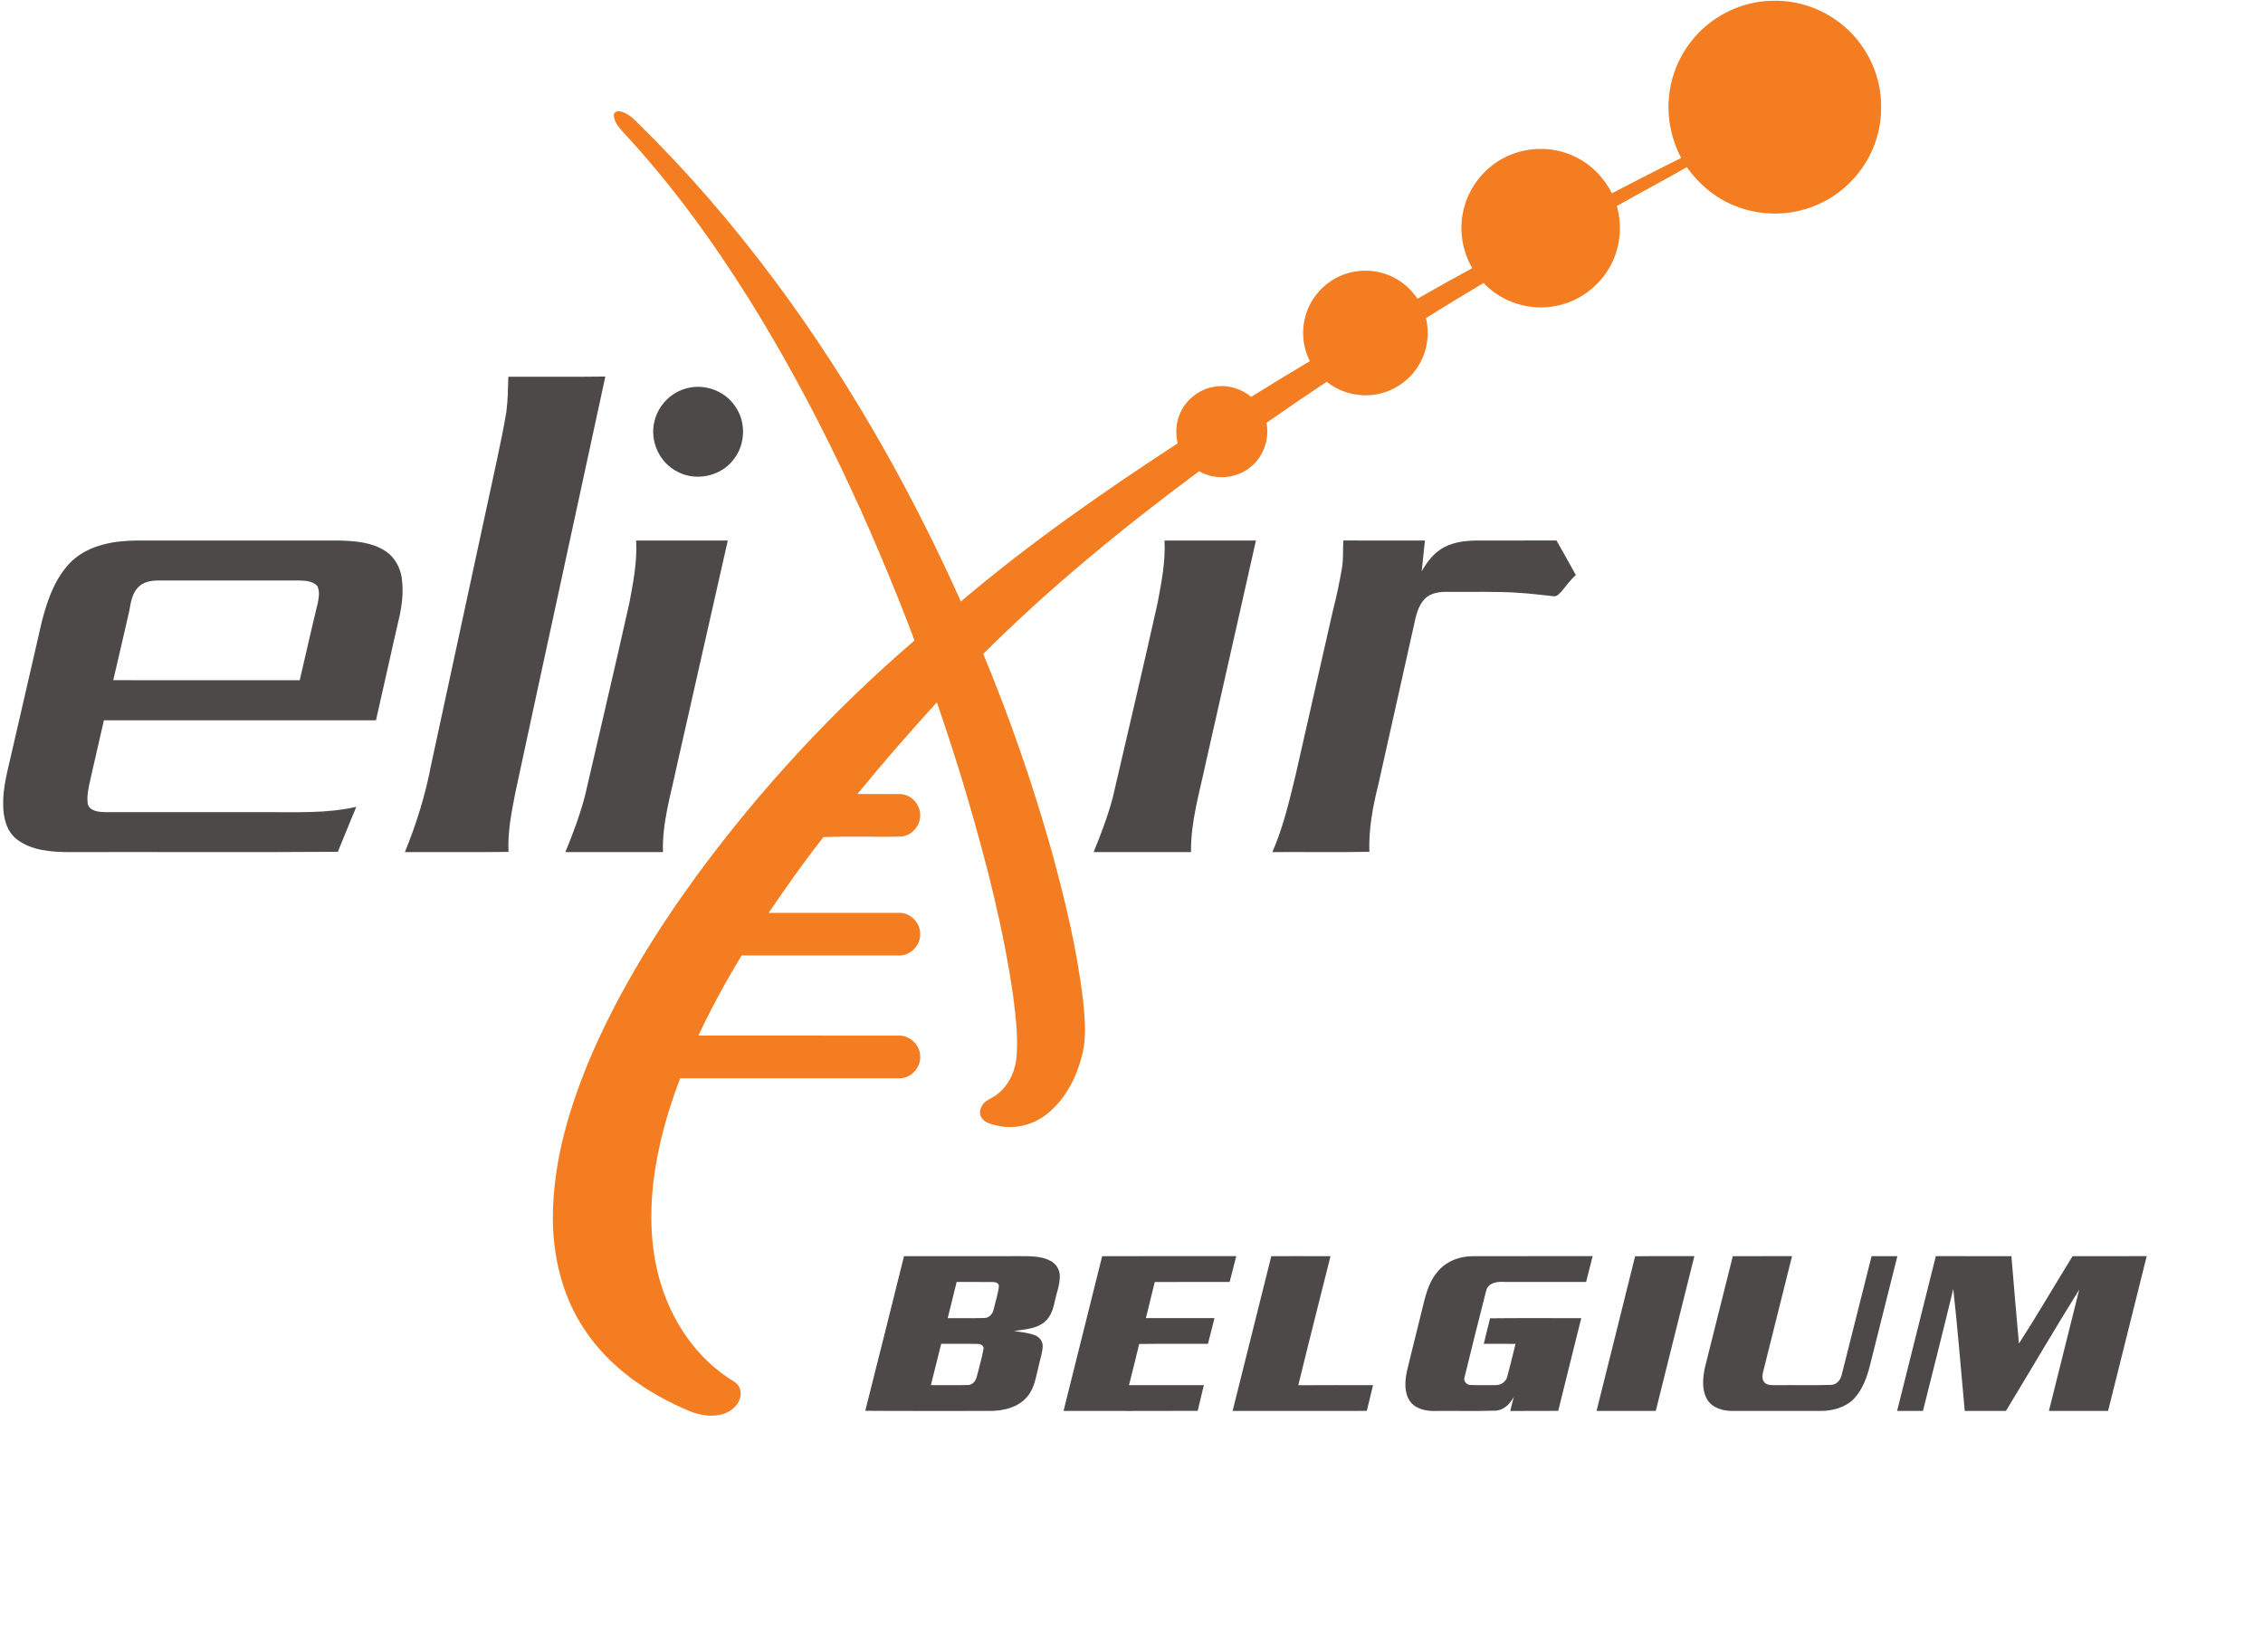
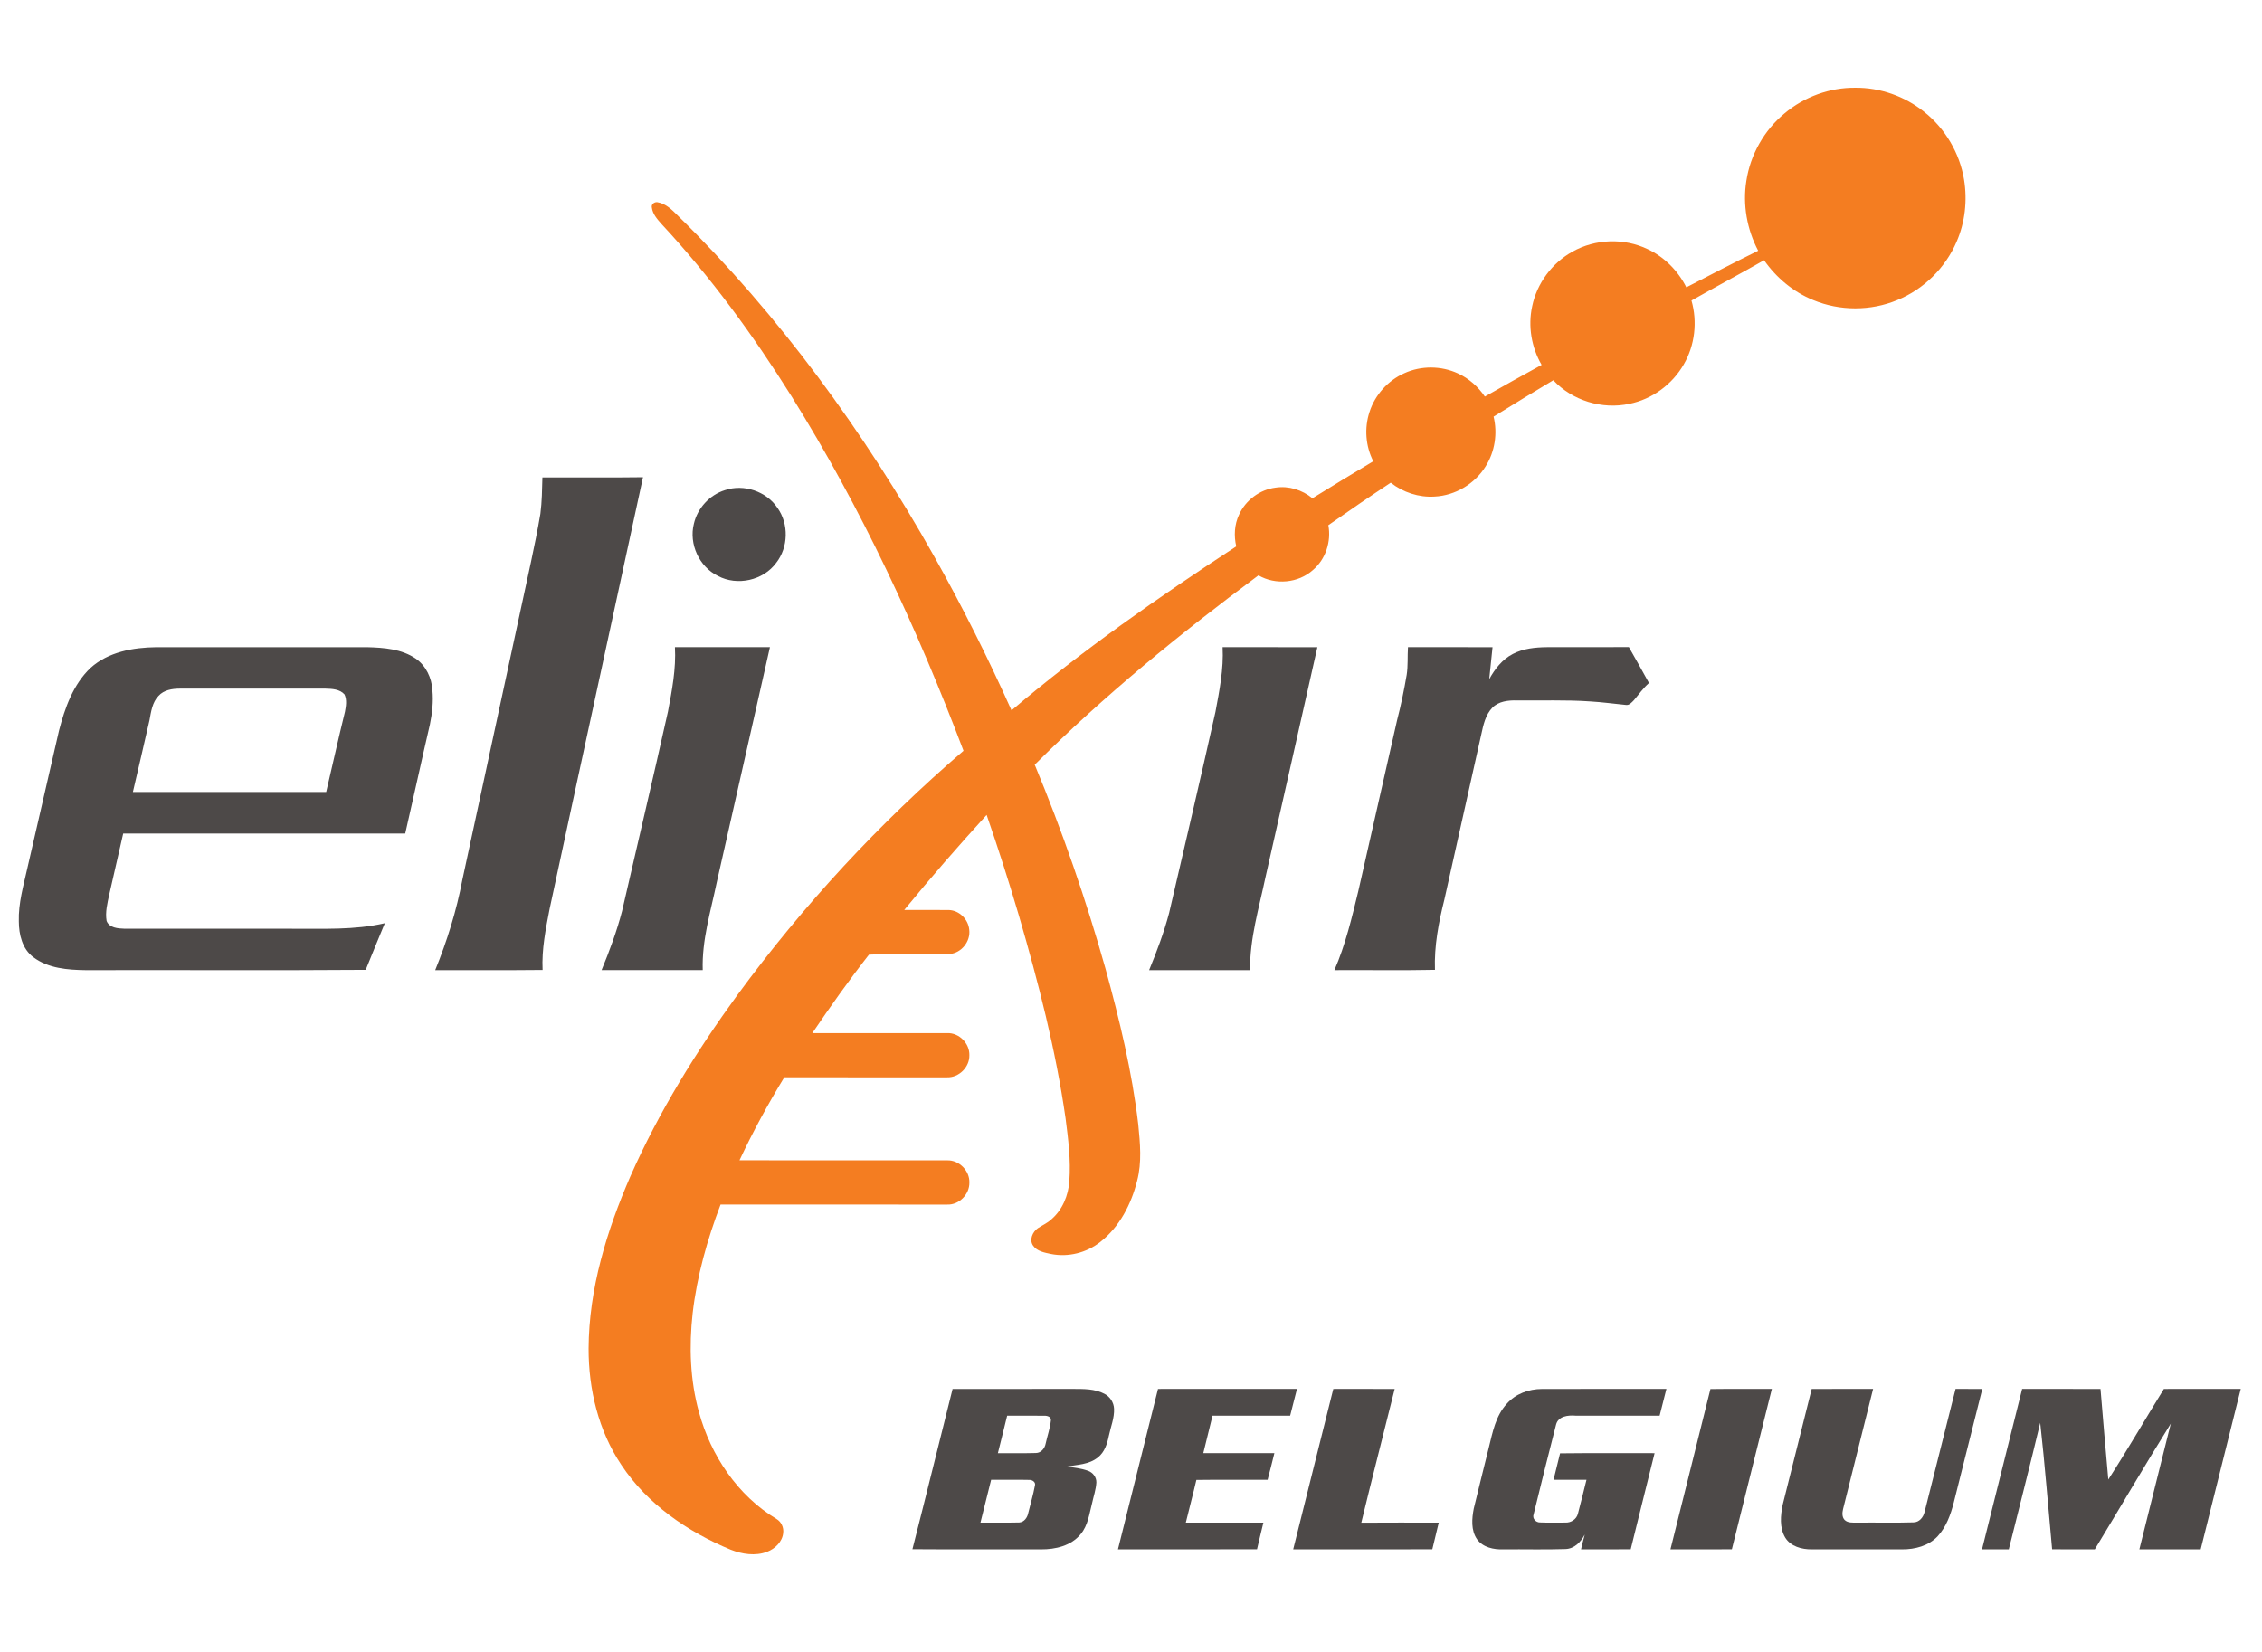
- <svg xmlns="http://www.w3.org/2000/svg" width="1400pt" height="1022pt" viewBox="0 0 1400 1022" version="1.1">
-   <g id="#f57c20ff">
-     <path fill="#f47d21" opacity="1.00" d=" M 1055.78 15.77 C 1067.46 5.92 1082.70 0.32 1098.00 0.48 C 1112.81 0.33 1127.59 5.56 1139.11 14.84 C 1151.63 24.78 1160.31 39.46 1162.90 55.24 C 1164.96 67.72 1163.52 80.81 1158.44 92.42 C 1151.76 108.00 1138.79 120.77 1123.10 127.17 C 1107.21 133.79 1088.72 133.77 1072.84 127.15 C 1061.02 122.33 1050.86 113.85 1043.58 103.41 C 1029.21 111.58 1014.62 119.33 1000.24 127.46 C 1003.88 140.09 1002.30 154.18 995.66 165.56 C 988.82 177.54 976.72 186.43 963.16 189.13 C 946.94 192.64 929.12 187.20 917.79 175.04 C 905.84 182.17 893.98 189.43 882.15 196.76 C 884.59 206.76 882.93 217.70 877.42 226.42 C 870.97 236.91 859.22 243.92 846.90 244.49 C 837.54 245.08 828.11 242.00 820.76 236.21 C 808.23 244.48 795.83 252.95 783.53 261.57 C 785.35 271.31 781.96 281.88 774.34 288.33 C 765.61 296.17 751.91 297.40 741.82 291.51 C 694.99 326.30 649.63 363.31 608.28 404.53 C 624.74 444.17 638.83 484.81 650.48 526.12 C 658.88 556.70 666.38 587.65 670.07 619.20 C 671.17 630.37 672.30 641.86 669.40 652.87 C 665.92 666.79 658.91 680.40 647.44 689.37 C 639.23 695.87 628.21 698.64 617.93 696.56 C 614.13 695.74 609.70 695.01 607.31 691.59 C 604.90 688.10 606.99 683.40 610.14 681.17 C 612.77 679.43 615.74 678.17 618.09 676.00 C 624.77 670.33 628.37 661.69 628.95 653.06 C 629.88 640.52 628.29 627.97 626.69 615.55 C 620.80 574.63 610.46 534.48 598.91 494.83 C 592.95 474.57 586.49 454.46 579.58 434.50 C 562.74 453.00 546.26 471.83 530.43 491.21 C 539.30 491.28 548.17 491.15 557.04 491.26 C 563.27 491.45 568.65 496.86 569.20 503.00 C 570.11 510.00 564.44 517.05 557.37 517.52 C 541.39 517.92 525.24 517.15 509.35 517.90 C 497.48 533.06 486.33 548.80 475.53 564.75 C 502.37 564.73 529.21 564.76 556.05 564.73 C 563.16 564.43 569.50 570.90 569.28 577.98 C 569.41 585.04 563.05 591.32 556.00 591.11 C 523.61 591.10 491.22 591.15 458.83 591.08 C 449.05 607.11 440.06 623.64 432.07 640.64 C 473.38 640.68 514.69 640.63 556.01 640.67 C 563.14 640.44 569.52 646.84 569.28 653.97 C 569.40 660.98 563.12 667.34 556.06 667.07 C 510.96 667.06 465.87 667.07 420.78 667.06 C 412.82 688.00 406.69 709.74 404.11 732.04 C 401.94 751.68 402.57 771.84 407.88 790.96 C 414.92 816.83 431.00 840.85 454.22 854.78 C 457.04 856.45 458.57 859.85 458.16 863.09 C 457.66 868.36 453.31 872.50 448.57 874.33 C 441.53 877.00 433.63 875.76 426.79 873.06 C 401.14 862.39 377.03 845.93 361.56 822.45 C 347.91 802.09 341.98 777.35 342.02 753.03 C 342.19 717.32 352.88 682.58 367.01 650.10 C 383.98 611.67 406.21 575.76 430.91 541.85 C 470.14 488.40 515.48 439.41 565.78 396.21 C 538.01 322.89 504.77 251.39 463.24 184.80 C 440.33 148.25 414.78 113.21 385.36 81.60 C 382.91 78.82 380.23 75.77 379.78 71.95 C 379.31 70.02 381.30 68.51 383.08 68.78 C 388.07 69.56 391.83 73.32 395.25 76.76 C 455.96 136.38 506.44 205.88 548.11 279.93 C 564.97 309.92 580.37 340.72 594.44 372.10 C 636.68 336.25 682.23 304.51 728.57 274.24 C 727.10 267.96 727.45 261.17 730.24 255.30 C 734.11 246.67 742.60 240.33 751.99 239.15 C 759.81 237.92 767.95 240.50 774.03 245.50 C 786.08 238.04 798.19 230.68 810.35 223.41 C 805.73 214.41 804.92 203.59 808.09 193.99 C 811.35 183.82 819.10 175.19 828.86 170.85 C 838.92 166.25 850.97 166.34 860.98 171.02 C 867.45 174.01 872.95 178.91 876.94 184.79 C 888.19 178.42 899.45 172.05 910.82 165.89 C 904.74 155.44 902.60 142.77 905.17 130.93 C 907.99 117.25 917.03 105.03 929.25 98.28 C 942.81 90.64 960.08 90.04 974.11 96.80 C 984.10 101.48 992.25 109.74 997.18 119.58 C 1011.42 112.21 1025.66 104.82 1040.05 97.73 C 1033.37 85.03 1030.71 70.23 1033.00 56.03 C 1035.37 40.44 1043.63 25.83 1055.78 15.77 Z" />
+ <svg xmlns="http://www.w3.org/2000/svg" width="100%" height="100%" viewBox="0 0 1350 986" version="1.1" xml:space="preserve" style="fill-rule:evenodd;clip-rule:evenodd;stroke-linejoin:round;stroke-miterlimit:2;">
+   <g transform="matrix(1,0,0,1,9.25543,51.9063)">
+     <g id="_-f57c20ff">
+       <path d="M1055.78,15.77C1067.46,5.92 1082.7,0.32 1098,0.48C1112.81,0.33 1127.59,5.56 1139.11,14.84C1151.63,24.78 1160.31,39.46 1162.9,55.24C1164.96,67.72 1163.52,80.81 1158.44,92.42C1151.76,108 1138.79,120.77 1123.1,127.17C1107.21,133.79 1088.72,133.77 1072.84,127.15C1061.02,122.33 1050.86,113.85 1043.58,103.41C1029.21,111.58 1014.62,119.33 1000.24,127.46C1003.88,140.09 1002.3,154.18 995.66,165.56C988.82,177.54 976.72,186.43 963.16,189.13C946.94,192.64 929.12,187.2 917.79,175.04C905.84,182.17 893.98,189.43 882.15,196.76C884.59,206.76 882.93,217.7 877.42,226.42C870.97,236.91 859.22,243.92 846.9,244.49C837.54,245.08 828.11,242 820.76,236.21C808.23,244.48 795.83,252.95 783.53,261.57C785.35,271.31 781.96,281.88 774.34,288.33C765.61,296.17 751.91,297.4 741.82,291.51C694.99,326.3 649.63,363.31 608.28,404.53C624.74,444.17 638.83,484.81 650.48,526.12C658.88,556.7 666.38,587.65 670.07,619.2C671.17,630.37 672.3,641.86 669.4,652.87C665.92,666.79 658.91,680.4 647.44,689.37C639.23,695.87 628.21,698.64 617.93,696.56C614.13,695.74 609.7,695.01 607.31,691.59C604.9,688.1 606.99,683.4 610.14,681.17C612.77,679.43 615.74,678.17 618.09,676C624.77,670.33 628.37,661.69 628.95,653.06C629.88,640.52 628.29,627.97 626.69,615.55C620.8,574.63 610.46,534.48 598.91,494.83C592.95,474.57 586.49,454.46 579.58,434.5C562.74,453 546.26,471.83 530.43,491.21C539.3,491.28 548.17,491.15 557.04,491.26C563.27,491.45 568.65,496.86 569.2,503C570.11,510 564.44,517.05 557.37,517.52C541.39,517.92 525.24,517.15 509.35,517.9C497.48,533.06 486.33,548.8 475.53,564.75C502.37,564.73 529.21,564.76 556.05,564.73C563.16,564.43 569.5,570.9 569.28,577.98C569.41,585.04 563.05,591.32 556,591.11C523.61,591.1 491.22,591.15 458.83,591.08C449.05,607.11 440.06,623.64 432.07,640.64C473.38,640.68 514.69,640.63 556.01,640.67C563.14,640.44 569.52,646.84 569.28,653.97C569.4,660.98 563.12,667.34 556.06,667.07C510.96,667.06 465.87,667.07 420.78,667.06C412.82,688 406.69,709.74 404.11,732.04C401.94,751.68 402.57,771.84 407.88,790.96C414.92,816.83 431,840.85 454.22,854.78C457.04,856.45 458.57,859.85 458.16,863.09C457.66,868.36 453.31,872.5 448.57,874.33C441.53,877 433.63,875.76 426.79,873.06C401.14,862.39 377.03,845.93 361.56,822.45C347.91,802.09 341.98,777.35 342.02,753.03C342.19,717.32 352.88,682.58 367.01,650.1C383.98,611.67 406.21,575.76 430.91,541.85C470.14,488.4 515.48,439.41 565.78,396.21C538.01,322.89 504.77,251.39 463.24,184.8C440.33,148.25 414.78,113.21 385.36,81.6C382.91,78.82 380.23,75.77 379.78,71.95C379.31,70.02 381.3,68.51 383.08,68.78C388.07,69.56 391.83,73.32 395.25,76.76C455.96,136.38 506.44,205.88 548.11,279.93C564.97,309.92 580.37,340.72 594.44,372.1C636.68,336.25 682.23,304.51 728.57,274.24C727.1,267.96 727.45,261.17 730.24,255.3C734.11,246.67 742.6,240.33 751.99,239.15C759.81,237.92 767.95,240.5 774.03,245.5C786.08,238.04 798.19,230.68 810.35,223.41C805.73,214.41 804.92,203.59 808.09,193.99C811.35,183.82 819.1,175.19 828.86,170.85C838.92,166.25 850.97,166.34 860.98,171.02C867.45,174.01 872.95,178.91 876.94,184.79C888.19,178.42 899.45,172.05 910.82,165.89C904.74,155.44 902.6,142.77 905.17,130.93C907.99,117.25 917.03,105.03 929.25,98.28C942.81,90.64 960.08,90.04 974.11,96.8C984.1,101.48 992.25,109.74 997.18,119.58C1011.42,112.21 1025.66,104.82 1040.05,97.73C1033.37,85.03 1030.71,70.23 1033,56.03C1035.37,40.44 1043.63,25.83 1055.78,15.77Z" style="fill:rgb(244,125,33);fill-rule:nonzero;" />
+     </g>
  </g>
-   <g id="#4d4948ff">
-     <path fill="#4d4948" opacity="1.00" d=" M 314.47 233.07 C 334.47 232.99 354.49 233.23 374.49 232.95 C 356.01 318.81 337.21 404.60 318.79 490.47 C 316.46 502.52 313.98 514.69 314.58 527.03 C 293.22 527.28 271.85 527.06 250.49 527.14 C 257.60 509.70 263.22 491.64 266.72 473.13 C 278.32 419.38 289.91 365.63 301.52 311.89 C 305.52 292.88 310.01 273.96 313.26 254.80 C 314.20 247.60 314.27 240.32 314.47 233.07 Z" />
-     <path fill="#4d4948" opacity="1.00" d=" M 423.36 240.66 C 434.67 236.82 448.09 241.32 454.75 251.25 C 461.60 260.83 461.29 274.78 453.99 284.04 C 446.27 294.59 430.71 298.01 419.21 291.87 C 408.01 286.39 401.81 272.81 404.85 260.74 C 406.98 251.43 414.23 243.51 423.36 240.66 Z" />
-     <path fill="#4d4948" opacity="1.00" d=" M 44.79 346.75 C 55.37 337.20 70.20 334.55 84.02 334.40 C 125.97 334.36 167.93 334.36 209.89 334.40 C 219.81 334.65 230.44 335.45 238.88 341.21 C 244.97 345.44 248.40 352.69 248.81 360.00 C 249.49 366.88 248.69 373.85 247.30 380.60 C 242.27 402.23 237.58 423.95 232.60 445.60 C 176.49 445.61 120.38 445.57 64.27 445.62 C 61.52 457.73 58.76 469.85 55.96 481.95 C 54.86 487.12 53.46 492.49 54.37 497.78 C 56.00 501.95 61.15 502.30 64.99 502.42 C 98.31 502.47 131.63 502.43 164.96 502.44 C 183.47 502.32 202.24 503.36 220.42 499.12 C 216.64 508.40 212.71 517.63 209.01 526.96 C 153.36 527.39 97.68 527.00 42.02 527.15 C 31.22 527.01 19.49 526.14 10.58 519.37 C 4.04 514.48 2.00 505.84 1.98 498.07 C 1.65 487.14 4.80 476.59 7.13 466.04 C 13.41 438.74 19.67 411.44 25.97 384.15 C 29.48 370.62 34.41 356.60 44.79 346.75 M 85.39 363.41 C 81.60 367.31 80.91 372.95 79.95 378.05 C 76.74 392.32 73.36 406.55 70.06 420.80 C 108.51 420.81 146.96 420.78 185.42 420.82 C 189.18 404.88 192.70 388.88 196.62 372.97 C 197.25 369.57 197.90 365.83 196.35 362.58 C 193.56 359.42 188.94 359.22 185.02 359.12 C 156.00 359.13 126.99 359.12 97.98 359.12 C 93.51 359.14 88.55 359.93 85.39 363.41 Z" />
-     <path fill="#4d4948" opacity="1.00" d=" M 393.55 334.39 C 412.45 334.37 431.35 334.37 450.25 334.38 C 439.67 381.22 429.07 428.04 418.48 474.87 C 414.89 492.12 409.55 509.33 410.14 527.13 C 390.02 527.14 369.89 527.14 349.77 527.13 C 354.52 515.64 358.88 503.95 362.00 491.90 C 371.11 452.22 380.54 412.59 389.39 372.85 C 391.79 360.16 394.27 347.36 393.55 334.39 Z" />
-     <path fill="#4d4948" opacity="1.00" d=" M 720.42 334.38 C 739.27 334.39 758.13 334.35 776.98 334.40 C 766.71 380.27 756.28 426.11 745.95 471.97 C 742.11 490.19 736.59 508.35 736.81 527.14 C 716.73 527.14 696.64 527.14 676.56 527.14 C 681.13 516.03 685.40 504.74 688.48 493.12 C 697.75 453.11 707.20 413.14 716.14 373.05 C 718.53 360.29 721.11 347.44 720.42 334.38 Z" />
-     <path fill="#4d4948" opacity="1.00" d=" M 831.06 334.37 C 847.88 334.40 864.70 334.34 881.52 334.40 C 880.87 340.76 880.18 347.13 879.54 353.50 C 882.86 347.44 887.32 341.70 893.57 338.46 C 899.82 335.18 907.01 334.46 913.97 334.39 C 930.27 334.34 946.58 334.44 962.89 334.34 C 967.01 341.41 970.88 348.62 974.89 355.76 C 971.48 358.80 968.83 362.52 965.92 366.00 C 964.59 367.33 963.13 369.22 961.02 368.84 C 954.01 368.15 947.03 367.18 940.00 366.77 C 925.36 365.72 910.67 366.34 896.01 366.15 C 890.91 366.03 885.21 366.65 881.44 370.46 C 877.27 374.77 876.01 380.88 874.78 386.53 C 867.44 419.38 860.15 452.23 852.77 485.06 C 849.33 498.75 846.65 512.78 847.16 526.96 C 827.16 527.38 807.14 527.01 787.14 527.14 C 793.73 512.07 797.52 496.02 801.38 480.10 C 809.08 446.03 816.85 411.97 824.57 377.90 C 826.89 368.98 828.73 359.95 830.29 350.88 C 831.14 345.41 830.69 339.87 831.06 334.37 Z" />
-     <path fill="#4d4948" opacity="1.00" d=" M 559.26 777.14 C 583.18 777.08 607.11 777.14 631.04 777.11 C 637.39 777.13 644.18 776.96 649.95 780.06 C 653.24 781.76 655.47 785.22 655.63 788.93 C 655.88 794.48 653.64 799.71 652.53 805.07 C 651.56 809.84 649.98 814.89 645.97 818.00 C 640.72 822.31 633.62 822.34 627.26 823.47 C 631.55 824.01 635.91 824.49 640.01 825.95 C 642.95 826.94 645.17 829.79 645.07 832.96 C 644.84 837.19 643.38 841.23 642.50 845.37 C 640.85 851.67 640.08 858.59 635.73 863.77 C 630.08 870.74 620.62 872.95 612.03 872.87 C 586.45 872.81 560.87 872.98 535.29 872.78 C 543.42 840.93 551.26 809.01 559.26 777.14 M 591.83 793.09 C 589.96 800.54 588.21 808.02 586.29 815.46 C 593.85 815.39 601.42 815.59 608.98 815.37 C 612.07 815.34 614.28 812.61 614.81 809.77 C 615.81 805.16 617.43 800.65 617.94 795.96 C 618.26 793.79 615.78 793.06 614.11 793.12 C 606.68 793.02 599.25 793.12 591.83 793.09 M 582.27 831.34 C 580.14 839.86 578.01 848.38 575.89 856.91 C 583.60 856.84 591.31 857.02 599.01 856.83 C 602.02 856.68 603.94 853.82 604.44 851.10 C 605.72 845.73 607.37 840.43 608.36 835.00 C 609.13 832.78 606.88 831.32 604.93 831.42 C 597.38 831.23 589.82 831.42 582.27 831.34 Z" />
-     <path fill="#4d4948" opacity="1.00" d=" M 681.86 777.12 C 709.51 777.09 737.16 777.15 764.81 777.09 C 763.48 782.42 762.13 787.75 760.73 793.07 C 745.28 793.11 729.84 793.05 714.39 793.10 C 712.61 800.56 710.72 807.99 708.90 815.44 C 723.04 815.48 737.18 815.46 751.32 815.45 C 750.03 820.76 748.66 826.06 747.28 831.36 C 733.11 831.39 718.93 831.25 704.76 831.44 C 702.79 839.96 700.51 848.40 698.46 856.91 C 713.89 856.92 729.33 856.87 744.76 856.93 C 743.55 862.24 742.12 867.49 740.96 872.81 C 713.29 872.94 685.62 872.84 657.96 872.85 C 665.89 840.94 673.92 809.04 681.86 777.12 Z" />
-     <path fill="#4d4948" opacity="1.00" d=" M 786.49 777.12 C 798.70 777.13 810.90 777.07 823.11 777.15 C 816.51 803.76 809.63 830.31 803.19 856.96 C 818.60 856.84 834.00 856.92 849.41 856.92 C 848.20 862.24 846.80 867.51 845.58 872.83 C 817.91 872.92 790.23 872.84 762.55 872.87 C 770.56 840.96 778.51 809.04 786.49 777.12 Z" />
-     <path fill="#4d4948" opacity="1.00" d=" M 890.04 785.97 C 895.22 780.02 903.18 777.16 910.95 777.14 C 935.73 777.07 960.51 777.14 985.29 777.11 C 983.97 782.44 982.59 787.76 981.24 793.09 C 964.49 793.07 947.74 793.11 930.99 793.07 C 926.66 792.71 920.76 793.34 919.45 798.36 C 914.86 816.19 910.43 834.08 906.05 851.96 C 905.10 854.47 907.39 856.86 909.87 856.81 C 914.92 857.03 919.99 856.88 925.05 856.89 C 928.34 857.04 931.65 854.93 932.47 851.65 C 934.28 844.91 935.90 838.12 937.59 831.36 C 931.03 831.34 924.48 831.36 917.93 831.35 C 919.16 826.06 920.61 820.84 921.83 815.56 C 940.63 815.33 959.44 815.53 978.24 815.46 C 973.57 834.60 968.63 853.67 963.99 872.82 C 954.10 872.93 944.22 872.82 934.34 872.88 C 935.02 869.91 935.74 866.97 936.56 864.04 C 934.23 868.47 930.39 872.50 925.07 872.69 C 912.73 873.11 900.37 872.73 888.03 872.88 C 882.29 873.07 875.76 871.76 872.24 866.80 C 868.57 861.46 869.16 854.51 870.33 848.47 C 873.24 836.37 876.30 824.32 879.27 812.24 C 881.55 803.07 883.36 793.14 890.04 785.97 Z" />
-     <path fill="#4d4948" opacity="1.00" d=" M 1011.56 777.18 C 1023.78 777.02 1036.00 777.17 1048.22 777.11 C 1040.30 809.02 1032.24 840.90 1024.35 872.83 C 1012.13 872.91 999.91 872.85 987.70 872.86 C 995.63 840.96 1003.70 809.10 1011.56 777.18 Z" />
-     <path fill="#4d4948" opacity="1.00" d=" M 1071.99 777.14 C 1084.20 777.07 1096.42 777.15 1108.64 777.10 C 1102.70 801.00 1096.70 824.88 1090.73 848.77 C 1090.21 850.94 1089.99 853.58 1091.66 855.34 C 1093.61 857.21 1096.50 856.86 1098.99 856.93 C 1110.23 856.77 1121.49 857.12 1132.72 856.76 C 1136.23 856.73 1138.61 853.75 1139.35 850.58 C 1145.60 826.11 1151.62 801.58 1157.85 777.11 C 1163.17 777.12 1168.49 777.09 1173.81 777.13 C 1168.12 799.75 1162.47 822.39 1156.76 845.01 C 1154.92 852.22 1152.26 859.53 1147.14 865.10 C 1141.75 870.79 1133.63 872.92 1126.00 872.87 C 1108.00 872.86 1090.01 872.87 1072.01 872.87 C 1066.11 872.93 1059.46 871.17 1056.19 865.85 C 1052.68 859.96 1053.39 852.64 1054.69 846.22 C 1060.41 823.18 1066.28 800.18 1071.99 777.14 Z" />
-     <path fill="#4d4948" opacity="1.00" d=" M 1197.60 777.10 C 1213.18 777.14 1228.77 777.09 1244.36 777.13 C 1245.85 795.15 1247.38 813.18 1249.01 831.20 C 1260.46 813.45 1271.08 795.11 1282.19 777.12 C 1297.48 777.10 1312.77 777.12 1328.06 777.11 C 1320.14 809.04 1312.12 840.94 1304.16 872.86 C 1291.95 872.87 1279.75 872.85 1267.55 872.87 C 1273.79 847.85 1280.04 822.83 1286.31 797.82 C 1270.84 822.60 1256.13 847.88 1240.96 872.86 C 1232.47 872.86 1223.97 872.89 1215.48 872.84 C 1213.13 847.67 1211.18 822.44 1208.38 797.33 C 1202.39 822.57 1195.86 847.68 1189.63 872.86 C 1184.29 872.87 1178.96 872.86 1173.64 872.87 C 1181.67 840.95 1189.59 809.02 1197.60 777.10 Z" />
+   <g id="_-4d4948ff" transform="matrix(1,0,0,1,-25,-18.25)">
+     <g transform="matrix(1,0,0,1,34.2554,70.1563)">
+       <path d="M314.47,233.07C334.47,232.99 354.49,233.23 374.49,232.95C356.01,318.81 337.21,404.6 318.79,490.47C316.46,502.52 313.98,514.69 314.58,527.03C293.22,527.28 271.85,527.06 250.49,527.14C257.6,509.7 263.22,491.64 266.72,473.13C278.32,419.38 289.91,365.63 301.52,311.89C305.52,292.88 310.01,273.96 313.26,254.8C314.2,247.6 314.27,240.32 314.47,233.07Z" style="fill:rgb(77,73,72);fill-rule:nonzero;" />
+     </g>
+     <g transform="matrix(1,0,0,1,34.2554,70.1563)">
+       <path d="M423.36,240.66C434.67,236.82 448.09,241.32 454.75,251.25C461.6,260.83 461.29,274.78 453.99,284.04C446.27,294.59 430.71,298.01 419.21,291.87C408.01,286.39 401.81,272.81 404.85,260.74C406.98,251.43 414.23,243.51 423.36,240.66Z" style="fill:rgb(77,73,72);fill-rule:nonzero;" />
+     </g>
+     <g transform="matrix(1,0,0,1,34.2554,70.1563)">
+       <path d="M44.79,346.75C55.37,337.2 70.2,334.55 84.02,334.4C125.97,334.36 167.93,334.36 209.89,334.4C219.81,334.65 230.44,335.45 238.88,341.21C244.97,345.44 248.4,352.69 248.81,360C249.49,366.88 248.69,373.85 247.3,380.6C242.27,402.23 237.58,423.95 232.6,445.6C176.49,445.61 120.38,445.57 64.27,445.62C61.52,457.73 58.76,469.85 55.96,481.95C54.86,487.12 53.46,492.49 54.37,497.78C56,501.95 61.15,502.3 64.99,502.42C98.31,502.47 131.63,502.43 164.96,502.44C183.47,502.32 202.24,503.36 220.42,499.12C216.64,508.4 212.71,517.63 209.01,526.96C153.36,527.39 97.68,527 42.02,527.15C31.22,527.01 19.49,526.14 10.58,519.37C4.04,514.48 2,505.84 1.98,498.07C1.65,487.14 4.8,476.59 7.13,466.04C13.41,438.74 19.67,411.44 25.97,384.15C29.48,370.62 34.41,356.6 44.79,346.75M85.39,363.41C81.6,367.31 80.91,372.95 79.95,378.05C76.74,392.32 73.36,406.55 70.06,420.8C108.51,420.81 146.96,420.78 185.42,420.82C189.18,404.88 192.7,388.88 196.62,372.97C197.25,369.57 197.9,365.83 196.35,362.58C193.56,359.42 188.94,359.22 185.02,359.12C156,359.13 126.99,359.12 97.98,359.12C93.51,359.14 88.55,359.93 85.39,363.41Z" style="fill:rgb(77,73,72);fill-rule:nonzero;" />
+     </g>
+     <g transform="matrix(1,0,0,1,34.2554,70.1563)">
+       <path d="M393.55,334.39C412.45,334.37 431.35,334.37 450.25,334.38C439.67,381.22 429.07,428.04 418.48,474.87C414.89,492.12 409.55,509.33 410.14,527.13C390.02,527.14 369.89,527.14 349.77,527.13C354.52,515.64 358.88,503.95 362,491.9C371.11,452.22 380.54,412.59 389.39,372.85C391.79,360.16 394.27,347.36 393.55,334.39Z" style="fill:rgb(77,73,72);fill-rule:nonzero;" />
+     </g>
+     <g transform="matrix(1,0,0,1,34.2554,70.1563)">
+       <path d="M720.42,334.38C739.27,334.39 758.13,334.35 776.98,334.4C766.71,380.27 756.28,426.11 745.95,471.97C742.11,490.19 736.59,508.35 736.81,527.14L676.56,527.14C681.13,516.03 685.4,504.74 688.48,493.12C697.75,453.11 707.2,413.14 716.14,373.05C718.53,360.29 721.11,347.44 720.42,334.38Z" style="fill:rgb(77,73,72);fill-rule:nonzero;" />
+     </g>
+     <g transform="matrix(1,0,0,1,34.2554,70.1563)">
+       <path d="M831.06,334.37C847.88,334.4 864.7,334.34 881.52,334.4C880.87,340.76 880.18,347.13 879.54,353.5C882.86,347.44 887.32,341.7 893.57,338.46C899.82,335.18 907.01,334.46 913.97,334.39C930.27,334.34 946.58,334.44 962.89,334.34C967.01,341.41 970.88,348.62 974.89,355.76C971.48,358.8 968.83,362.52 965.92,366C964.59,367.33 963.13,369.22 961.02,368.84C954.01,368.15 947.03,367.18 940,366.77C925.36,365.72 910.67,366.34 896.01,366.15C890.91,366.03 885.21,366.65 881.44,370.46C877.27,374.77 876.01,380.88 874.78,386.53C867.44,419.38 860.15,452.23 852.77,485.06C849.33,498.75 846.65,512.78 847.16,526.96C827.16,527.38 807.14,527.01 787.14,527.14C793.73,512.07 797.52,496.02 801.38,480.1C809.08,446.03 816.85,411.97 824.57,377.9C826.89,368.98 828.73,359.95 830.29,350.88C831.14,345.41 830.69,339.87 831.06,334.37Z" style="fill:rgb(77,73,72);fill-rule:nonzero;" />
+     </g>
+     <g transform="matrix(1,0,0,1,34.2554,70.1563)">
+       <path d="M559.26,777.14C583.18,777.08 607.11,777.14 631.04,777.11C637.39,777.13 644.18,776.96 649.95,780.06C653.24,781.76 655.47,785.22 655.63,788.93C655.88,794.48 653.64,799.71 652.53,805.07C651.56,809.84 649.98,814.89 645.97,818C640.72,822.31 633.62,822.34 627.26,823.47C631.55,824.01 635.91,824.49 640.01,825.95C642.95,826.94 645.17,829.79 645.07,832.96C644.84,837.19 643.38,841.23 642.5,845.37C640.85,851.67 640.08,858.59 635.73,863.77C630.08,870.74 620.62,872.95 612.03,872.87C586.45,872.81 560.87,872.98 535.29,872.78C543.42,840.93 551.26,809.01 559.26,777.14M591.83,793.09C589.96,800.54 588.21,808.02 586.29,815.46C593.85,815.39 601.42,815.59 608.98,815.37C612.07,815.34 614.28,812.61 614.81,809.77C615.81,805.16 617.43,800.65 617.94,795.96C618.26,793.79 615.78,793.06 614.11,793.12C606.68,793.02 599.25,793.12 591.83,793.09M582.27,831.34C580.14,839.86 578.01,848.38 575.89,856.91C583.6,856.84 591.31,857.02 599.01,856.83C602.02,856.68 603.94,853.82 604.44,851.1C605.72,845.73 607.37,840.43 608.36,835C609.13,832.78 606.88,831.32 604.93,831.42C597.38,831.23 589.82,831.42 582.27,831.34Z" style="fill:rgb(77,73,72);fill-rule:nonzero;" />
+     </g>
+     <g transform="matrix(1,0,0,1,34.2554,70.1563)">
+       <path d="M681.86,777.12C709.51,777.09 737.16,777.15 764.81,777.09C763.48,782.42 762.13,787.75 760.73,793.07C745.28,793.11 729.84,793.05 714.39,793.1C712.61,800.56 710.72,807.99 708.9,815.44C723.04,815.48 737.18,815.46 751.32,815.45C750.03,820.76 748.66,826.06 747.28,831.36C733.11,831.39 718.93,831.25 704.76,831.44C702.79,839.96 700.51,848.4 698.46,856.91C713.89,856.92 729.33,856.87 744.76,856.93C743.55,862.24 742.12,867.49 740.96,872.81C713.29,872.94 685.62,872.84 657.96,872.85C665.89,840.94 673.92,809.04 681.86,777.12Z" style="fill:rgb(77,73,72);fill-rule:nonzero;" />
+     </g>
+     <g transform="matrix(1,0,0,1,34.2554,70.1563)">
+       <path d="M786.49,777.12C798.7,777.13 810.9,777.07 823.11,777.15C816.51,803.76 809.63,830.31 803.19,856.96C818.6,856.84 834,856.92 849.41,856.92C848.2,862.24 846.8,867.51 845.58,872.83C817.91,872.92 790.23,872.84 762.55,872.87C770.56,840.96 778.51,809.04 786.49,777.12Z" style="fill:rgb(77,73,72);fill-rule:nonzero;" />
+     </g>
+     <g transform="matrix(1,0,0,1,34.2554,70.1563)">
+       <path d="M890.04,785.97C895.22,780.02 903.18,777.16 910.95,777.14C935.73,777.07 960.51,777.14 985.29,777.11C983.97,782.44 982.59,787.76 981.24,793.09C964.49,793.07 947.74,793.11 930.99,793.07C926.66,792.71 920.76,793.34 919.45,798.36C914.86,816.19 910.43,834.08 906.05,851.96C905.1,854.47 907.39,856.86 909.87,856.81C914.92,857.03 919.99,856.88 925.05,856.89C928.34,857.04 931.65,854.93 932.47,851.65C934.28,844.91 935.9,838.12 937.59,831.36C931.03,831.34 924.48,831.36 917.93,831.35C919.16,826.06 920.61,820.84 921.83,815.56C940.63,815.33 959.44,815.53 978.24,815.46C973.57,834.6 968.63,853.67 963.99,872.82C954.1,872.93 944.22,872.82 934.34,872.88C935.02,869.91 935.74,866.97 936.56,864.04C934.23,868.47 930.39,872.5 925.07,872.69C912.73,873.11 900.37,872.73 888.03,872.88C882.29,873.07 875.76,871.76 872.24,866.8C868.57,861.46 869.16,854.51 870.33,848.47C873.24,836.37 876.3,824.32 879.27,812.24C881.55,803.07 883.36,793.14 890.04,785.97Z" style="fill:rgb(77,73,72);fill-rule:nonzero;" />
+     </g>
+     <g transform="matrix(1,0,0,1,34.2554,70.1563)">
+       <path d="M1011.56,777.18C1023.78,777.02 1036,777.17 1048.22,777.11C1040.3,809.02 1032.24,840.9 1024.35,872.83C1012.13,872.91 999.91,872.85 987.7,872.86C995.63,840.96 1003.7,809.1 1011.56,777.18Z" style="fill:rgb(77,73,72);fill-rule:nonzero;" />
+     </g>
+     <g transform="matrix(1,0,0,1,34.2554,70.1563)">
+       <path d="M1071.99,777.14C1084.2,777.07 1096.42,777.15 1108.64,777.1C1102.7,801 1096.7,824.88 1090.73,848.77C1090.21,850.94 1089.99,853.58 1091.66,855.34C1093.61,857.21 1096.5,856.86 1098.99,856.93C1110.23,856.77 1121.49,857.12 1132.72,856.76C1136.23,856.73 1138.61,853.75 1139.35,850.58C1145.6,826.11 1151.62,801.58 1157.85,777.11C1163.17,777.12 1168.49,777.09 1173.81,777.13C1168.12,799.75 1162.47,822.39 1156.76,845.01C1154.92,852.22 1152.26,859.53 1147.14,865.1C1141.75,870.79 1133.63,872.92 1126,872.87C1108,872.86 1090.01,872.87 1072.01,872.87C1066.11,872.93 1059.46,871.17 1056.19,865.85C1052.68,859.96 1053.39,852.64 1054.69,846.22C1060.41,823.18 1066.28,800.18 1071.99,777.14Z" style="fill:rgb(77,73,72);fill-rule:nonzero;" />
+     </g>
+     <g transform="matrix(1,0,0,1,34.2554,70.1563)">
+       <path d="M1197.6,777.1C1213.18,777.14 1228.77,777.09 1244.36,777.13C1245.85,795.15 1247.38,813.18 1249.01,831.2C1260.46,813.45 1271.08,795.11 1282.19,777.12C1297.48,777.1 1312.77,777.12 1328.06,777.11C1320.14,809.04 1312.12,840.94 1304.16,872.86C1291.95,872.87 1279.75,872.85 1267.55,872.87C1273.79,847.85 1280.04,822.83 1286.31,797.82C1270.84,822.6 1256.13,847.88 1240.96,872.86C1232.47,872.86 1223.97,872.89 1215.48,872.84C1213.13,847.67 1211.18,822.44 1208.38,797.33C1202.39,822.57 1195.86,847.68 1189.63,872.86C1184.29,872.87 1178.96,872.86 1173.64,872.87C1181.67,840.95 1189.59,809.02 1197.6,777.1Z" style="fill:rgb(77,73,72);fill-rule:nonzero;" />
+     </g>
  </g>
</svg>
